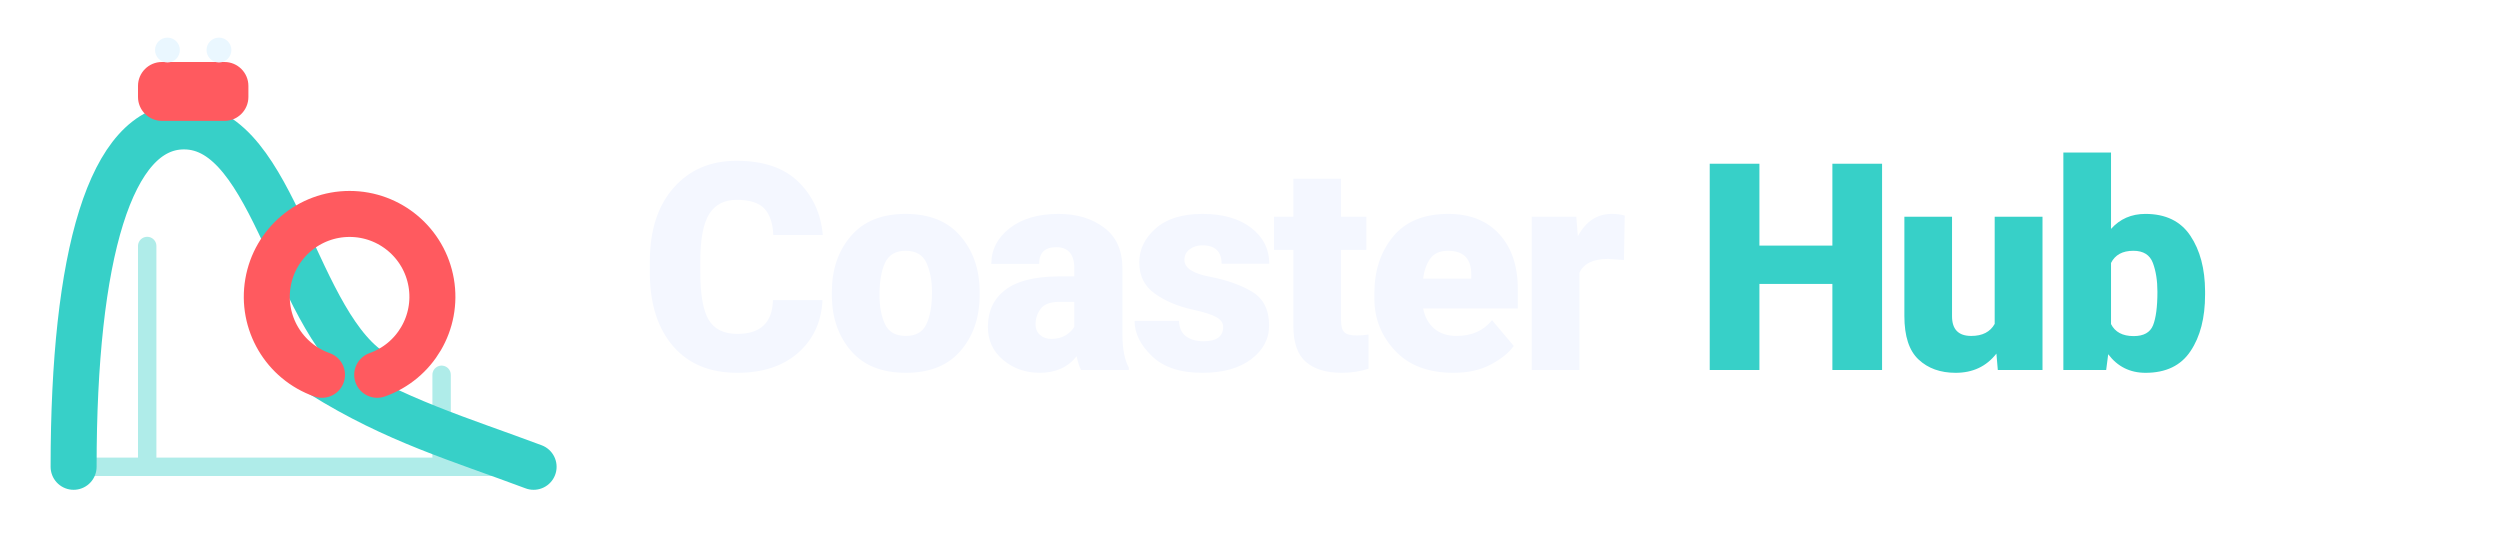
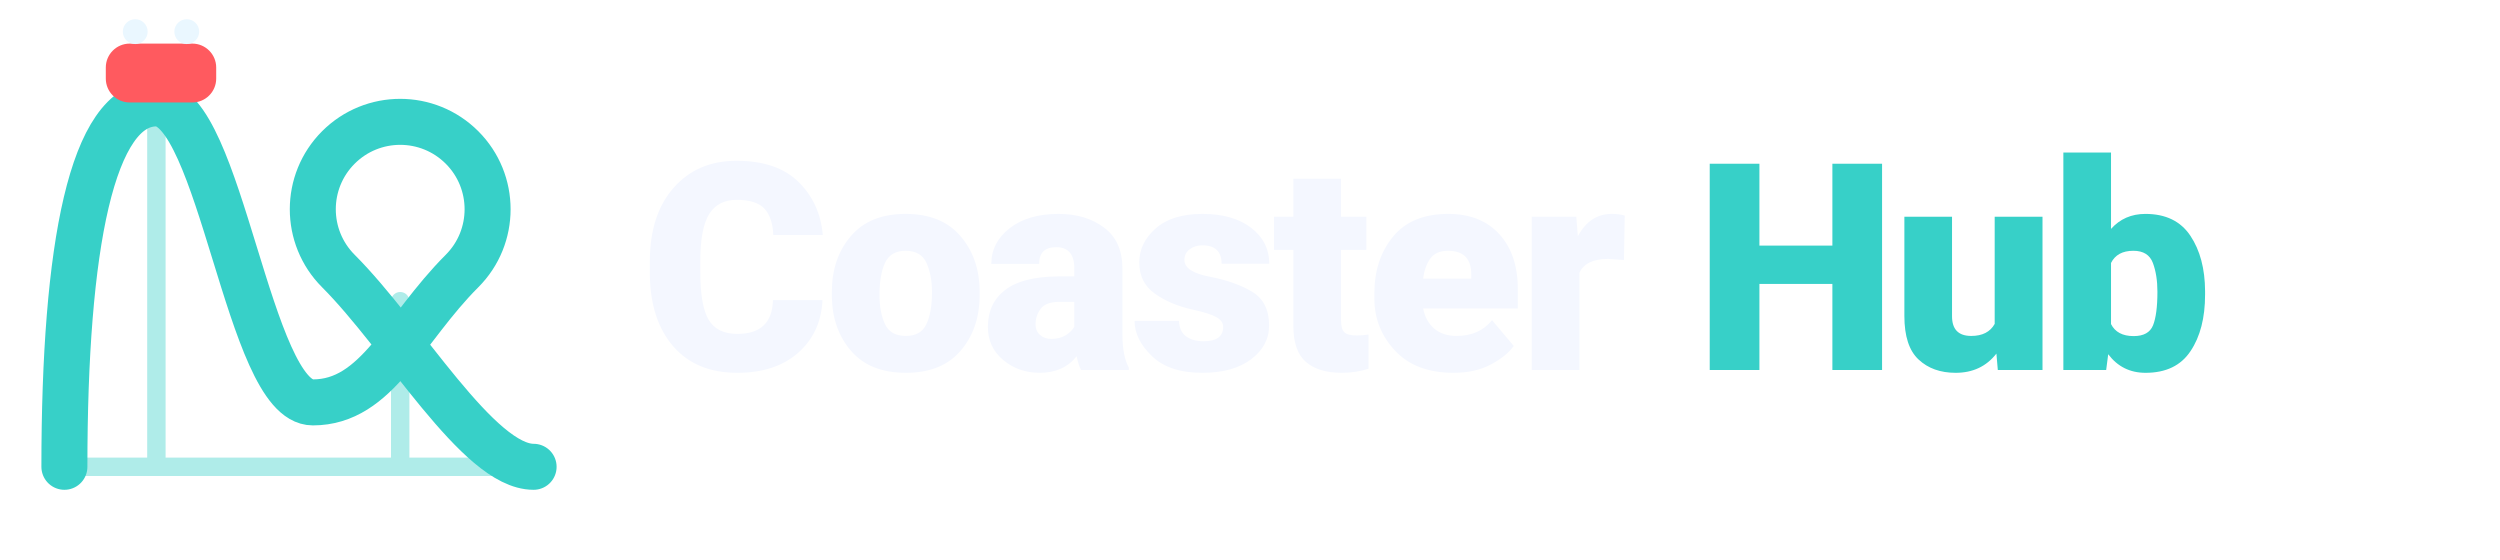
<svg xmlns="http://www.w3.org/2000/svg" viewBox="0 0 250 56" width="250" height="56" fill="none">
  <g transform="translate(0,-3) scale(0.92)">
    <g fill="none" stroke-linecap="round" stroke-linejoin="round">
      <g stroke="#37d0c8" stroke-width="2" opacity="0.4">
-         <line x1="8" y1="54" x2="58" y2="54" />
-         <line x1="16" y1="54" x2="16" y2="30" />
-         <line x1="48" y1="54" x2="48" y2="44" />
+         <line x1="6" y1="54" x2="58" y2="54" />
+         <line x1="17" y1="54" x2="17" y2="17" />
+         <line x1="43.5" y1="54" x2="43.5" y2="36" />
      </g>
-       <path d="M8,54 C8,31 12,17 20,17 C30,17 32,39 41,44" stroke="#37d0c8" stroke-width="5" />
-       <path d="M35,44 C43,49 50,51 58,54" stroke="#37d0c8" stroke-width="5" />
-       <path d="M41,44 A9,9 0 1 0 35,44" stroke="#ff5a5f" stroke-width="5" />
-       <rect x="15" y="10" width="12" height="6.4" rx="2.6" fill="#ff5a5f" />
-       <circle cx="18.2" cy="8.7" r="1.35" fill="#eaf7ff" />
-       <circle cx="23.8" cy="8.7" r="1.35" fill="#eaf7ff" />
+       <path d="M7,54 C7,30 10,14.5 17,14.5 C24,14.5 27,47 34,47 C41,47 43.86,39.08 50.22,32.72 A9.5,9.5 0 1 0 36.78,32.72 C43.85,39.79 52,54 58,54" stroke="#37d0c8" stroke-width="5" />
+       <rect x="11.5" y="8" width="12" height="6.4" rx="2.6" fill="#ff5a5f" />
+       <circle cx="14.7" cy="6.7" r="1.35" fill="#eaf7ff" />
+       <circle cx="20.3" cy="6.7" r="1.35" fill="#eaf7ff" />
    </g>
  </g>
  <text x="64" y="37" font-family="system-ui,-apple-system,'Segoe UI',Roboto,Arial,sans-serif" font-weight="800" font-size="29" letter-spacing="-0.6" fill="#f4f7ff">Coaster <tspan fill="#37d0c8">Hub</tspan>
  </text>
</svg>
